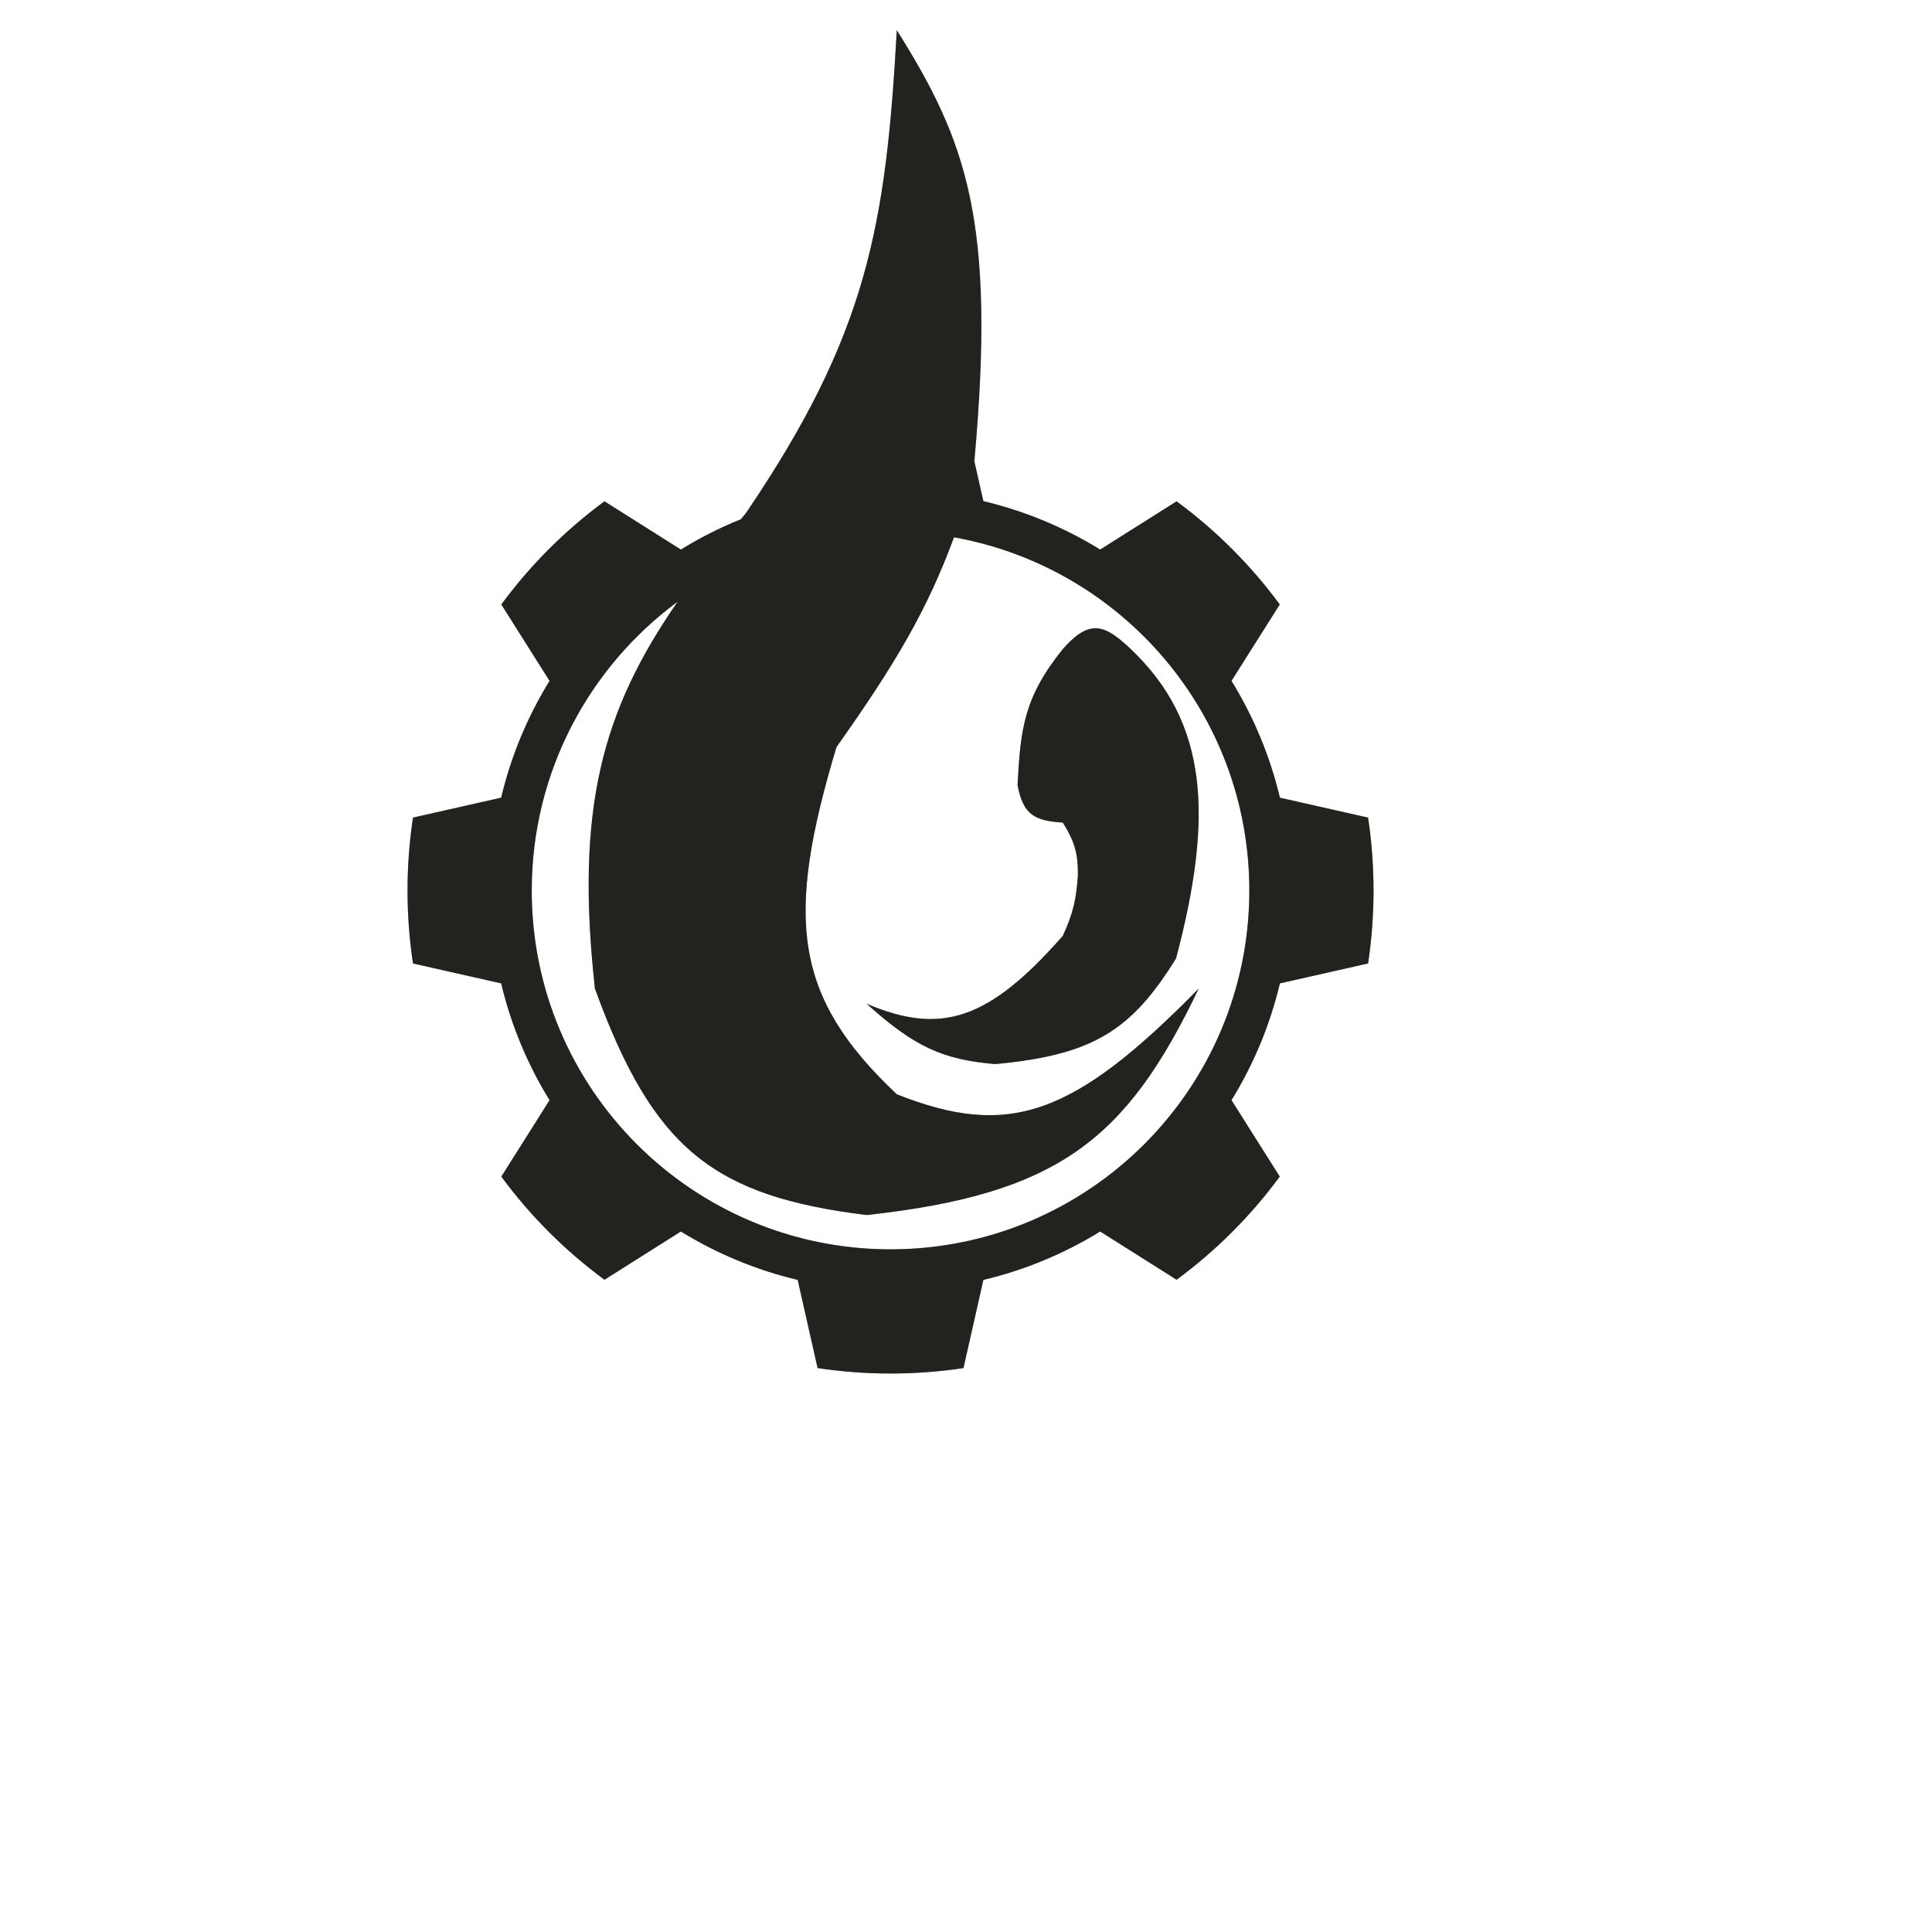
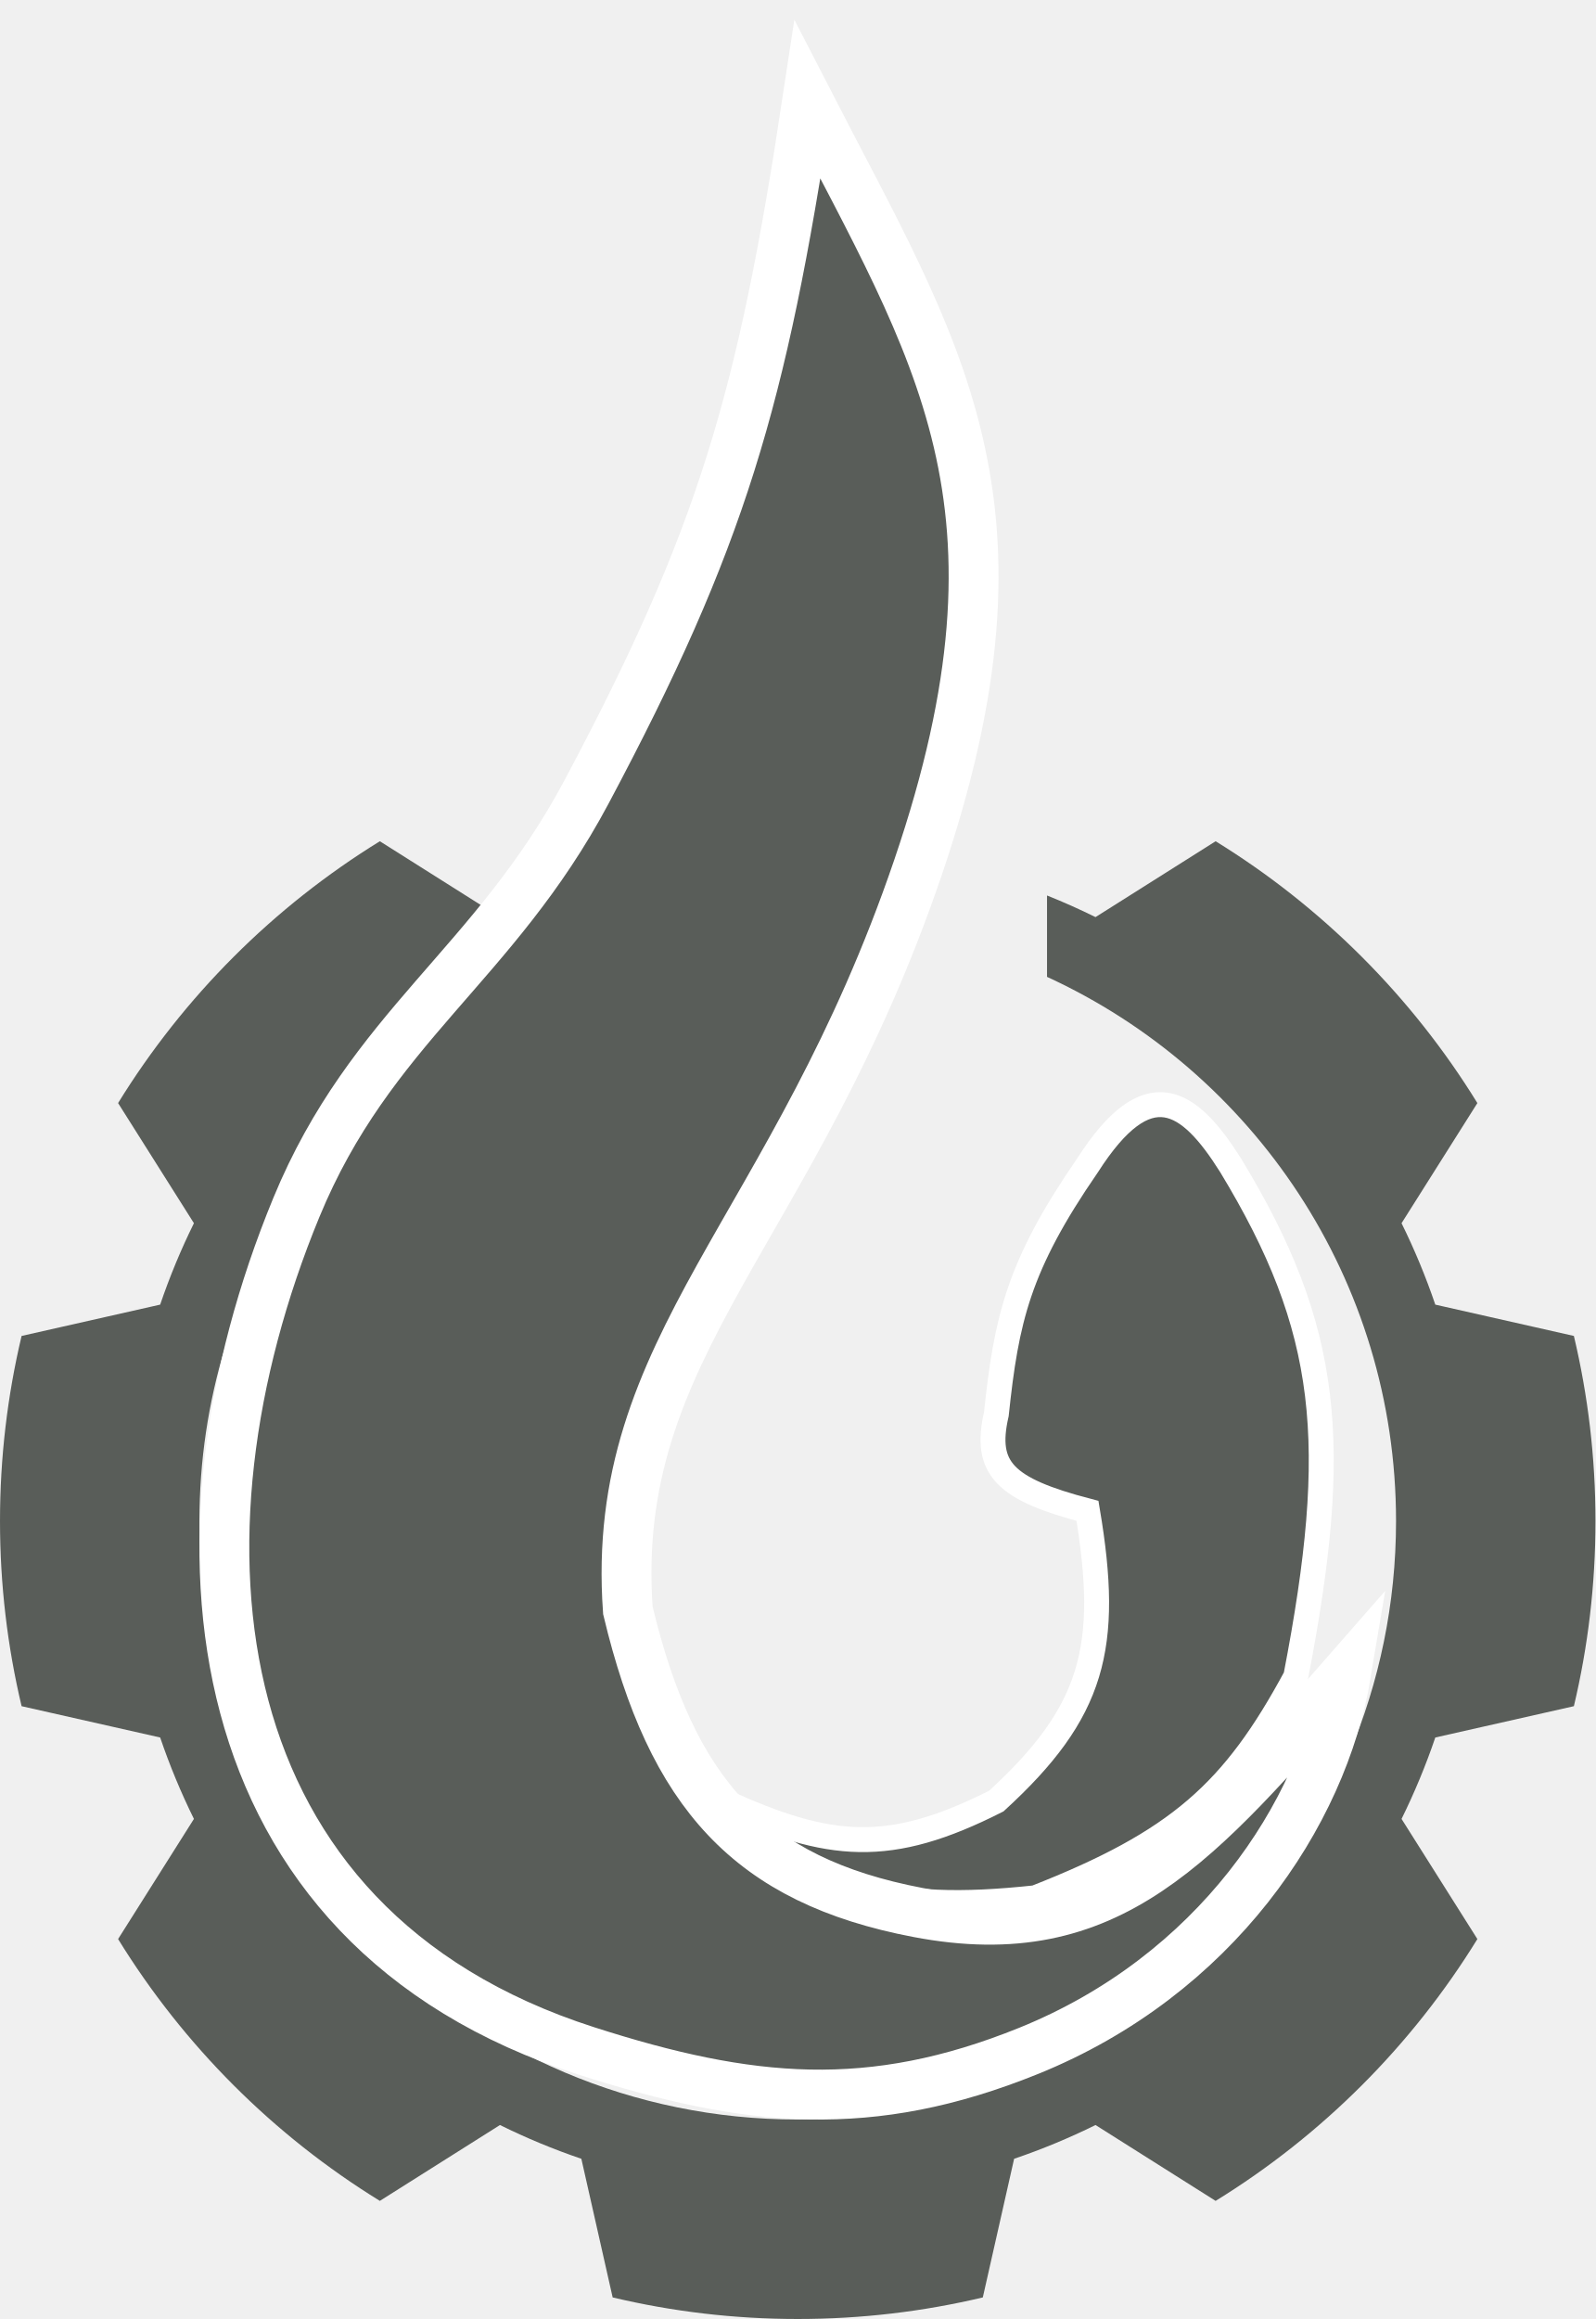
- <svg xmlns="http://www.w3.org/2000/svg" width="128" height="128" viewBox="0 0 128 128" fill="none">
-   <rect width="128" height="128" fill="white" />
-   <path fill-rule="evenodd" clip-rule="evenodd" d="M49.416 34C57.456 22.16 58.691 15.002 59.416 2C64.048 9.385 65.992 14.659 64.553 30.554L65.151 33.203C67.925 33.862 70.53 34.956 72.89 36.41L77.952 33.214C80.56 35.133 82.867 37.44 84.787 40.048L81.59 45.11C83.043 47.47 84.138 50.075 84.797 52.849L90.638 54.168C90.876 55.744 91 57.358 91 59C91 60.642 90.876 62.256 90.638 63.832L84.797 65.151C84.138 67.925 83.043 70.53 81.59 72.89L84.787 77.952C82.867 80.56 80.56 82.867 77.952 84.787L72.89 81.59C70.53 83.043 67.925 84.138 65.151 84.797L63.832 90.638C62.256 90.876 60.642 91 59 91C57.358 91 55.744 90.876 54.168 90.638L52.849 84.797C50.075 84.138 47.47 83.043 45.11 81.59L40.048 84.787C37.44 82.867 35.133 80.56 33.214 77.952L36.41 72.89C34.956 70.53 33.862 67.925 33.203 65.151L27.362 63.832C27.124 62.256 27 60.642 27 59C27 57.358 27.124 55.744 27.362 54.168L33.203 52.849C33.862 50.075 34.956 47.47 36.41 45.11L33.214 40.048C35.133 37.44 37.44 35.133 40.048 33.214L45.11 36.41C46.369 35.635 47.696 34.962 49.082 34.403C49.193 34.269 49.304 34.135 49.416 34ZM39.416 65.5C38.103 53.572 39.892 47.097 44.893 39.865C39.031 44.194 35.229 51.153 35.229 59C35.229 72.129 45.871 82.771 59 82.771C72.129 82.771 82.771 72.129 82.771 59C82.771 47.306 74.328 37.585 63.205 35.599C61.44 40.375 59.38 43.905 55.416 49.5C52.007 60.856 52.556 66.029 59.416 72.5C66.817 75.43 71.082 73.987 79.415 65.5C74.63 75.524 70.09 79.111 57.416 80.5C47.3 79.246 43.291 76.166 39.416 65.5ZM70.415 62C65.473 67.63 62.312 68.583 57.416 66.5C60.616 69.389 62.484 70.193 65.915 70.5C72.44 69.903 74.967 68.254 77.915 63.5C80.431 54.009 80.008 47.84 74.915 43C73.158 41.326 72.173 41.015 70.415 43C67.829 46.219 67.615 48.282 67.415 52C67.784 54.035 68.599 54.374 70.415 54.5C71.194 55.755 71.425 56.52 71.415 58C71.297 59.581 71.121 60.46 70.415 62Z" fill="#37352F" />
-   <path fill-rule="evenodd" clip-rule="evenodd" d="M49.416 34C57.456 22.16 58.691 15.002 59.416 2C64.048 9.385 65.992 14.659 64.553 30.554L65.151 33.203C67.925 33.862 70.53 34.956 72.89 36.41L77.952 33.214C80.56 35.133 82.867 37.44 84.787 40.048L81.59 45.11C83.043 47.47 84.138 50.075 84.797 52.849L90.638 54.168C90.876 55.744 91 57.358 91 59C91 60.642 90.876 62.256 90.638 63.832L84.797 65.151C84.138 67.925 83.043 70.53 81.59 72.89L84.787 77.952C82.867 80.56 80.56 82.867 77.952 84.787L72.89 81.59C70.53 83.043 67.925 84.138 65.151 84.797L63.832 90.638C62.256 90.876 60.642 91 59 91C57.358 91 55.744 90.876 54.168 90.638L52.849 84.797C50.075 84.138 47.47 83.043 45.11 81.59L40.048 84.787C37.44 82.867 35.133 80.56 33.214 77.952L36.41 72.89C34.956 70.53 33.862 67.925 33.203 65.151L27.362 63.832C27.124 62.256 27 60.642 27 59C27 57.358 27.124 55.744 27.362 54.168L33.203 52.849C33.862 50.075 34.956 47.47 36.41 45.11L33.214 40.048C35.133 37.44 37.44 35.133 40.048 33.214L45.11 36.41C46.369 35.635 47.696 34.962 49.082 34.403C49.193 34.269 49.304 34.135 49.416 34ZM39.416 65.5C38.103 53.572 39.892 47.097 44.893 39.865C39.031 44.194 35.229 51.153 35.229 59C35.229 72.129 45.871 82.771 59 82.771C72.129 82.771 82.771 72.129 82.771 59C82.771 47.306 74.328 37.585 63.205 35.599C61.44 40.375 59.38 43.905 55.416 49.5C52.007 60.856 52.556 66.029 59.416 72.5C66.817 75.43 71.082 73.987 79.415 65.5C74.63 75.524 70.09 79.111 57.416 80.5C47.3 79.246 43.291 76.166 39.416 65.5ZM70.415 62C65.473 67.63 62.312 68.583 57.416 66.5C60.616 69.389 62.484 70.193 65.915 70.5C72.44 69.903 74.967 68.254 77.915 63.5C80.431 54.009 80.008 47.84 74.915 43C73.158 41.326 72.173 41.015 70.415 43C67.829 46.219 67.615 48.282 67.415 52C67.784 54.035 68.599 54.374 70.415 54.5C71.194 55.755 71.425 56.52 71.415 58C71.297 59.581 71.121 60.46 70.415 62Z" fill="black" fill-opacity="0.2" />
-   <path fill-rule="evenodd" clip-rule="evenodd" d="M49.416 34C57.456 22.16 58.691 15.002 59.416 2C64.048 9.385 65.992 14.659 64.553 30.554L65.151 33.203C67.925 33.862 70.53 34.956 72.89 36.41L77.952 33.214C80.56 35.133 82.867 37.44 84.787 40.048L81.59 45.11C83.043 47.47 84.138 50.075 84.797 52.849L90.638 54.168C90.876 55.744 91 57.358 91 59C91 60.642 90.876 62.256 90.638 63.832L84.797 65.151C84.138 67.925 83.043 70.53 81.59 72.89L84.787 77.952C82.867 80.56 80.56 82.867 77.952 84.787L72.89 81.59C70.53 83.043 67.925 84.138 65.151 84.797L63.832 90.638C62.256 90.876 60.642 91 59 91C57.358 91 55.744 90.876 54.168 90.638L52.849 84.797C50.075 84.138 47.47 83.043 45.11 81.59L40.048 84.787C37.44 82.867 35.133 80.56 33.214 77.952L36.41 72.89C34.956 70.53 33.862 67.925 33.203 65.151L27.362 63.832C27.124 62.256 27 60.642 27 59C27 57.358 27.124 55.744 27.362 54.168L33.203 52.849C33.862 50.075 34.956 47.47 36.41 45.11L33.214 40.048C35.133 37.44 37.44 35.133 40.048 33.214L45.11 36.41C46.369 35.635 47.696 34.962 49.082 34.403C49.193 34.269 49.304 34.135 49.416 34ZM39.416 65.5C38.103 53.572 39.892 47.097 44.893 39.865C39.031 44.194 35.229 51.153 35.229 59C35.229 72.129 45.871 82.771 59 82.771C72.129 82.771 82.771 72.129 82.771 59C82.771 47.306 74.328 37.585 63.205 35.599C61.44 40.375 59.38 43.905 55.416 49.5C52.007 60.856 52.556 66.029 59.416 72.5C66.817 75.43 71.082 73.987 79.415 65.5C74.63 75.524 70.09 79.111 57.416 80.5C47.3 79.246 43.291 76.166 39.416 65.5ZM70.415 62C65.473 67.63 62.312 68.583 57.416 66.5C60.616 69.389 62.484 70.193 65.915 70.5C72.44 69.903 74.967 68.254 77.915 63.5C80.431 54.009 80.008 47.84 74.915 43C73.158 41.326 72.173 41.015 70.415 43C67.829 46.219 67.615 48.282 67.415 52C67.784 54.035 68.599 54.374 70.415 54.5C71.194 55.755 71.425 56.52 71.415 58C71.297 59.581 71.121 60.46 70.415 62Z" fill="black" fill-opacity="0.2" />
+ <svg xmlns="http://www.w3.org/2000/svg" width="64" height="93" viewBox="0 0 64 93" fill="none">
+   <path d="M41.534 76.107C35.53 76.754 32.822 75.844 29 72.228C33.284 74.183 35.683 74.397 39.967 72.228C43.873 68.654 44.543 66.055 43.623 60.591C40.292 59.718 39.466 58.894 39.967 56.712C40.368 52.924 40.838 50.774 43.623 46.738C46.045 42.956 47.685 44.064 49.367 46.738C53.349 53.299 53.792 57.852 51.978 67.241C49.484 71.868 47.267 73.86 41.534 76.107Z" fill="#595D59" stroke="white" />
+   <path fill-rule="evenodd" clip-rule="evenodd" d="M22 35.912C21.338 36.176 20.689 36.466 20.055 36.779L15.237 33.737C10.97 36.366 7.366 39.969 4.737 44.237L7.779 49.055C7.26 50.106 6.807 51.197 6.425 52.32L0.866 53.576C0.3 55.959 0 58.444 0 61C0 63.556 0.3 66.041 0.866 68.424L6.425 69.68C6.807 70.803 7.26 71.894 7.779 72.945L4.737 77.763C7.366 82.031 10.97 85.634 15.237 88.263L20.055 85.221C21.106 85.74 22.197 86.193 23.32 86.575L24.576 92.135C26.959 92.7 29.444 93 32 93C34.556 93 37.041 92.7 39.424 92.135L40.68 86.575C41.803 86.193 42.894 85.74 43.945 85.221L48.763 88.263C53.031 85.634 56.634 82.031 59.263 77.763L56.221 72.945C56.74 71.894 57.193 70.803 57.575 69.68L63.134 68.424C63.7 66.041 64 63.556 64 61C64 58.444 63.7 55.959 63.134 53.576L57.575 52.32C57.193 51.197 56.74 50.106 56.221 49.055L59.263 44.237C56.634 39.969 53.031 36.366 48.763 33.737L43.945 36.779C43.31 36.466 42.662 36.176 42 35.912V39.176C50.262 42.968 56 51.314 56 61C56 74.255 45.255 85 32 85C18.745 85 8 74.255 8 61C8 51.314 13.738 42.968 22 39.176V35.912Z" fill="#595D59" />
+   <path d="M11.887 48.426C6.406 61.722 7.918 77.238 23.524 82.25C30.055 84.348 34.925 84.808 41.255 82.25C48.733 79.229 53.052 72.788 54 67.105C48.019 73.932 44.524 78.165 36.822 76.697C30.068 75.409 26.943 71.926 25.186 64.581C24.426 53.926 31.836 49.436 36.822 34.795C41.809 20.155 37.605 14.139 32.39 4C30.566 16.053 28.936 21.607 23.524 31.766C19.828 38.704 14.864 41.207 11.887 48.426Z" fill="#595D59" stroke="white" stroke-width="2" />
</svg>
